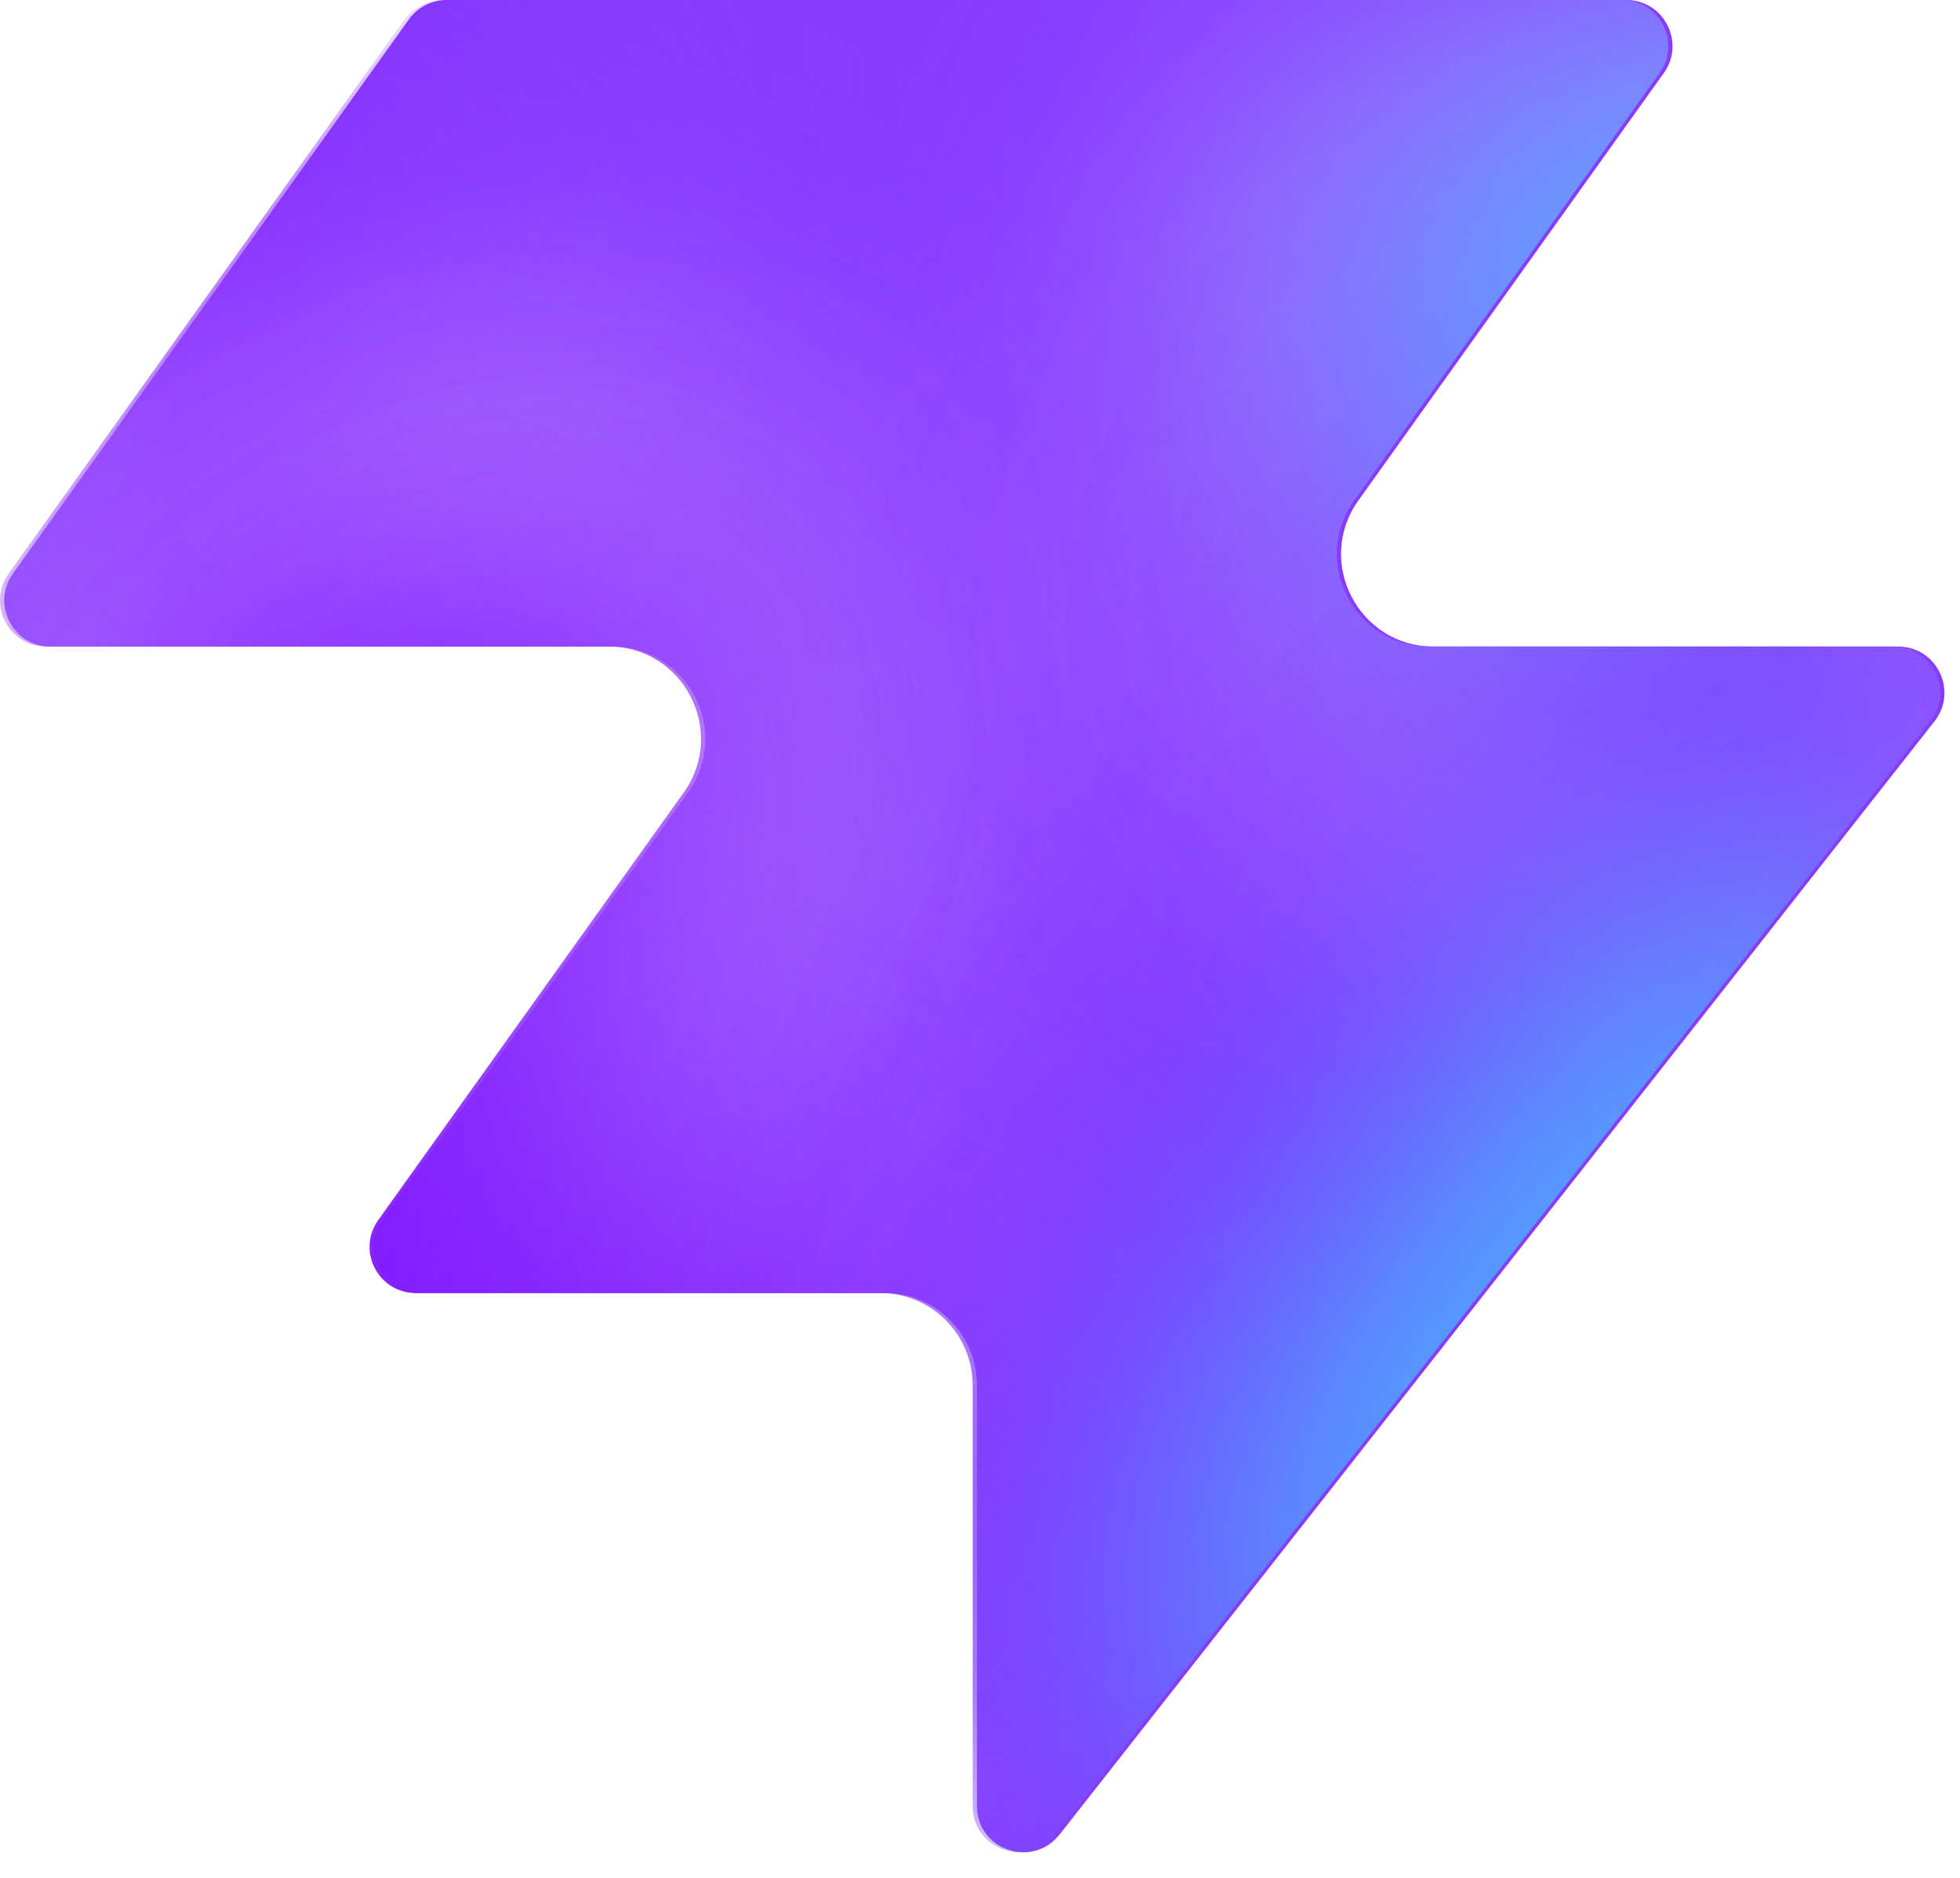
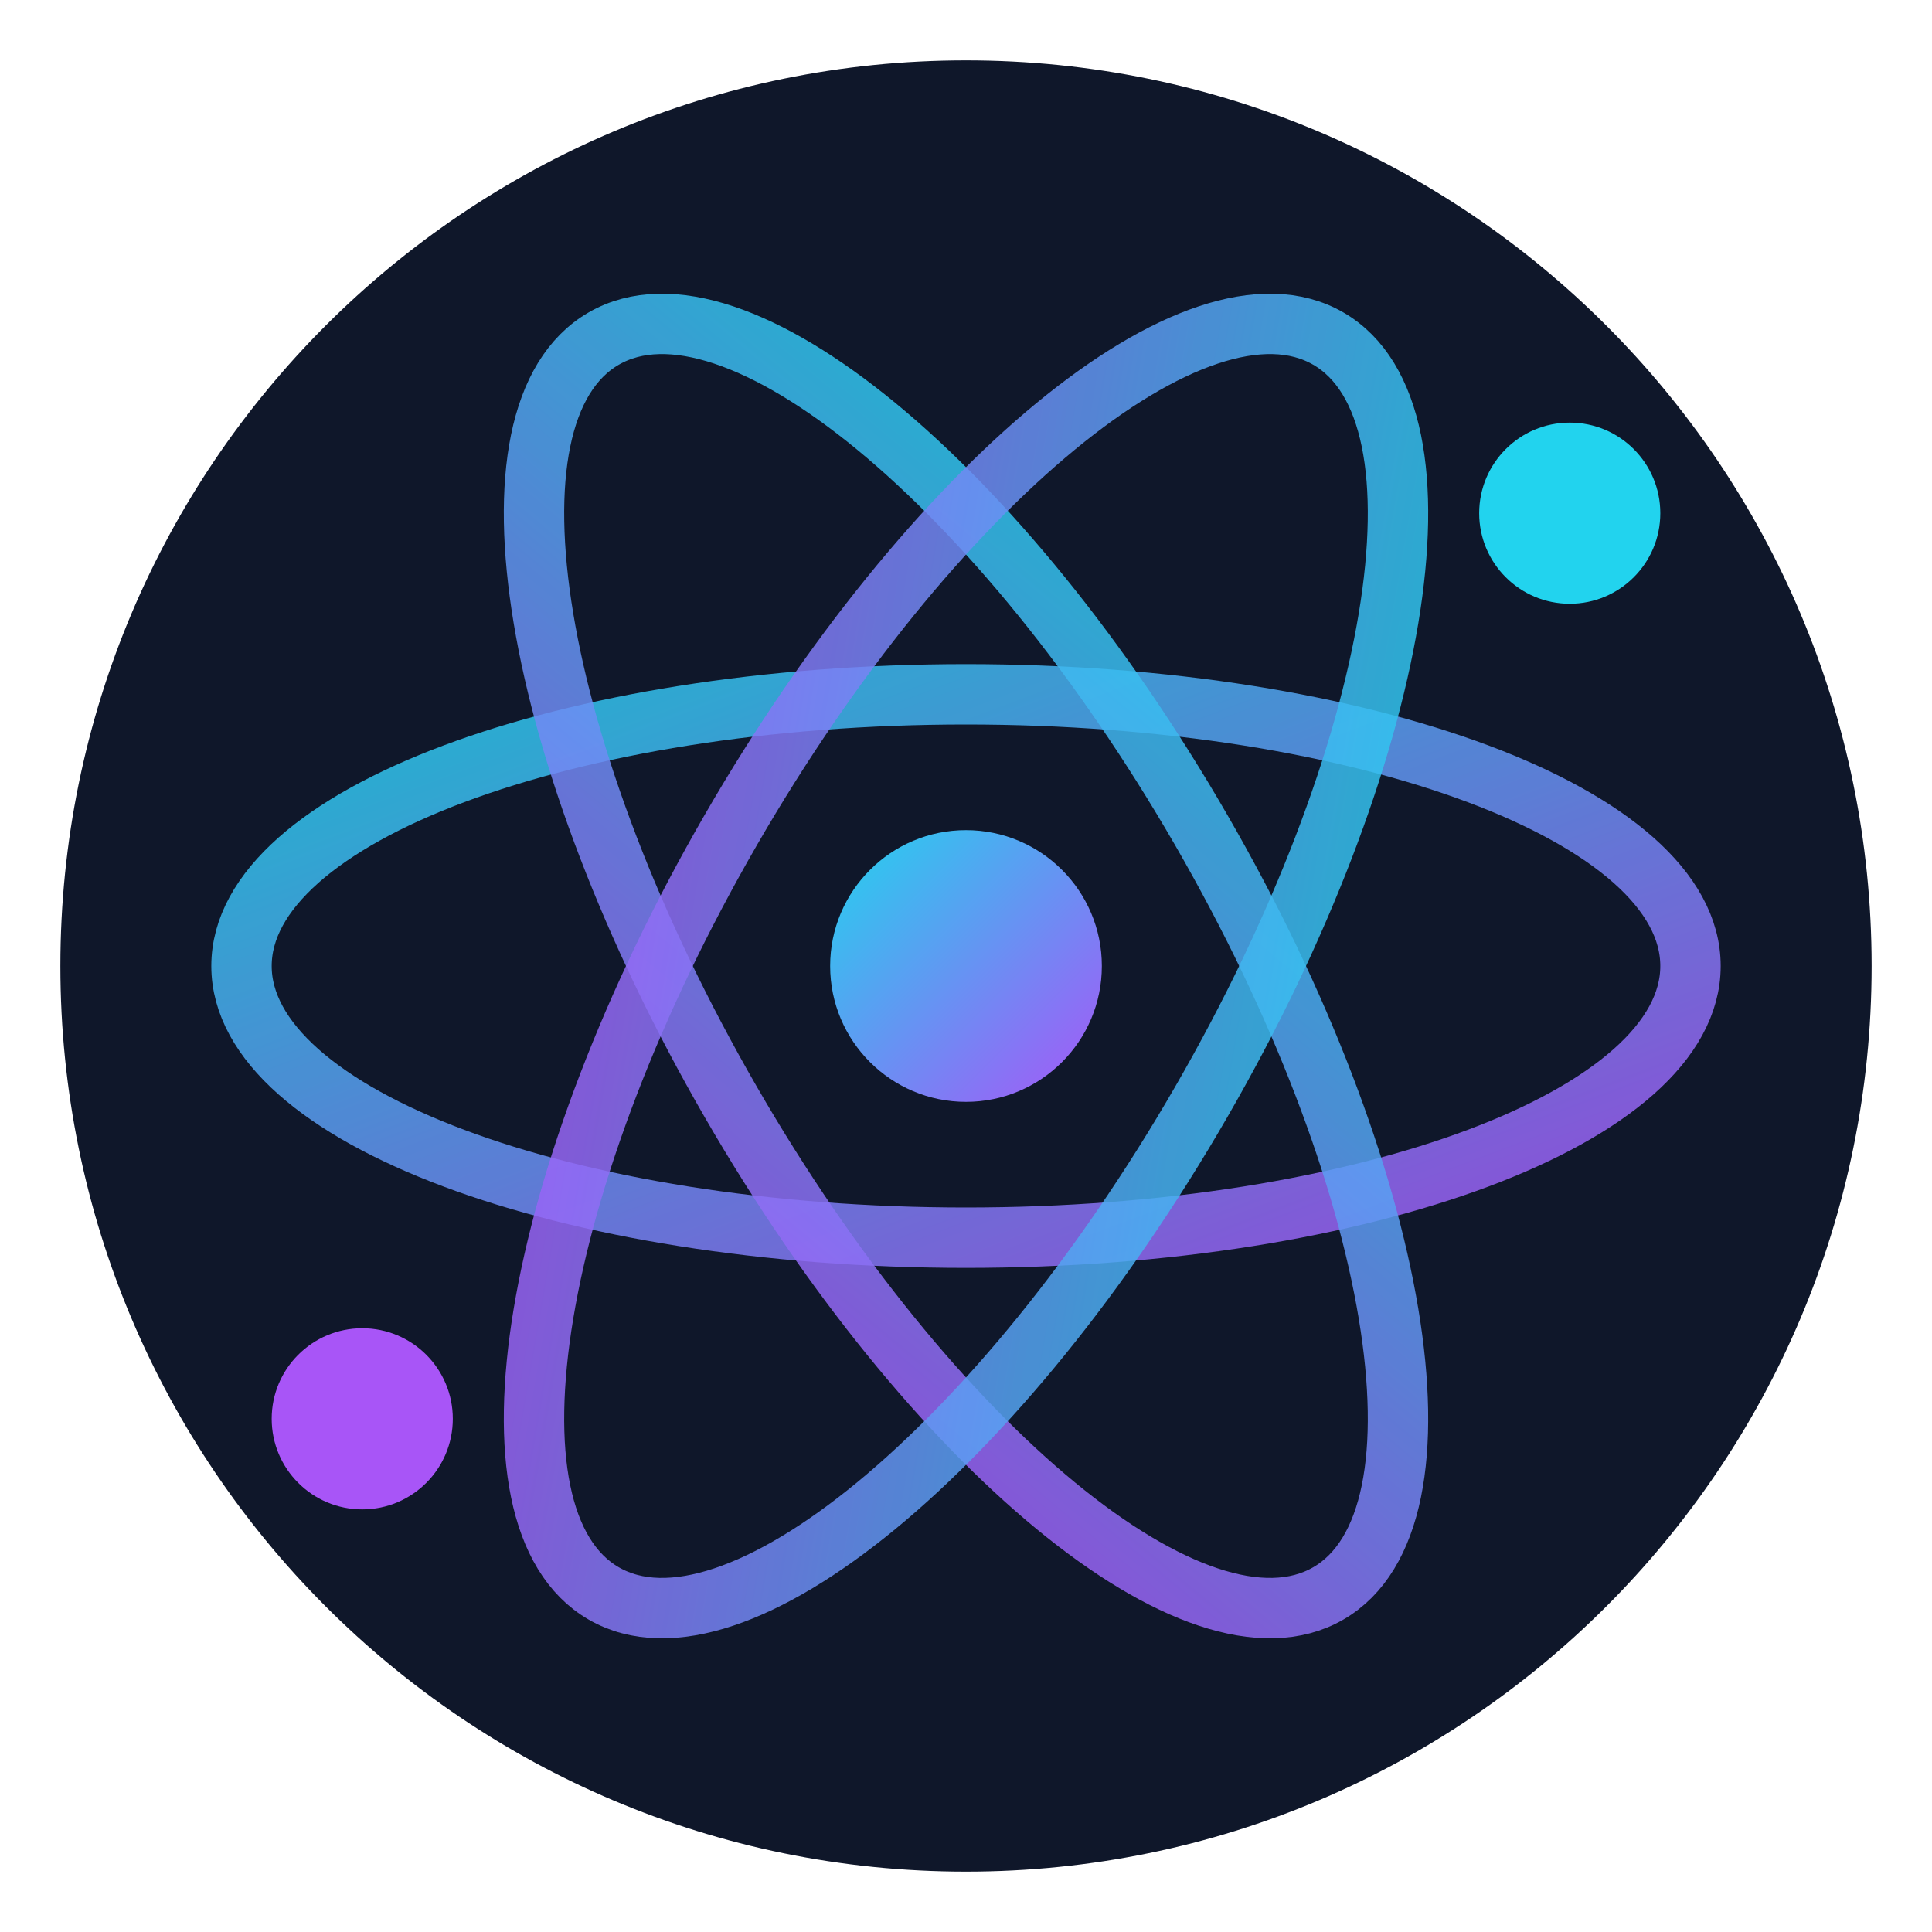
- <svg xmlns="http://www.w3.org/2000/svg" width="48" height="46" fill="none" viewBox="0 0 48 46">
-   <path fill="#863bff" d="M25.946 44.938c-.664.845-2.021.375-2.021-.698V33.937a2.26 2.26 0 0 0-2.262-2.262H10.287c-.92 0-1.456-1.04-.92-1.788l7.48-10.471c1.07-1.497 0-3.578-1.842-3.578H1.237c-.92 0-1.456-1.04-.92-1.788L10.013.474c.214-.297.556-.474.92-.474h28.894c.92 0 1.456 1.04.92 1.788l-7.48 10.471c-1.07 1.498 0 3.579 1.842 3.579h11.377c.943 0 1.473 1.088.89 1.83L25.947 44.94z" style="fill:#863bff;fill:color(display-p3 .525 .23 1);fill-opacity:1" />
-   <mask id="a" width="48" height="46" x="0" y="0" maskUnits="userSpaceOnUse" style="mask-type:alpha">
-     <path fill="#000" d="M25.842 44.938c-.664.844-2.021.375-2.021-.698V33.937a2.26 2.26 0 0 0-2.262-2.262H10.183c-.92 0-1.456-1.04-.92-1.788l7.48-10.471c1.07-1.498 0-3.579-1.842-3.579H1.133c-.92 0-1.456-1.04-.92-1.787L9.91.473c.214-.297.556-.474.92-.474h28.894c.92 0 1.456 1.04.92 1.788l-7.48 10.471c-1.07 1.498 0 3.578 1.842 3.578h11.377c.943 0 1.473 1.088.89 1.832L25.843 44.94z" style="fill:#000;fill-opacity:1" />
-   </mask>
-   <g mask="url(#a)">
-     <g filter="url(#b)">
-       <ellipse cx="5.508" cy="14.704" fill="#ede6ff" rx="5.508" ry="14.704" style="fill:#ede6ff;fill:color(display-p3 .927 .903 1);fill-opacity:1" transform="matrix(.00324 1 1 -.00324 -4.47 31.516)" />
-     </g>
-     <g filter="url(#c)">
-       <ellipse cx="10.399" cy="29.851" fill="#ede6ff" rx="10.399" ry="29.851" style="fill:#ede6ff;fill:color(display-p3 .927 .903 1);fill-opacity:1" transform="matrix(.00324 1 1 -.00324 -39.328 7.883)" />
-     </g>
-     <g filter="url(#d)">
-       <ellipse cx="5.508" cy="30.487" fill="#7e14ff" rx="5.508" ry="30.487" style="fill:#7e14ff;fill:color(display-p3 .492 .077 1);fill-opacity:1" transform="rotate(89.814 -25.913 -14.639)scale(1 -1)" />
-     </g>
-     <g filter="url(#e)">
-       <ellipse cx="5.508" cy="30.599" fill="#7e14ff" rx="5.508" ry="30.599" style="fill:#7e14ff;fill:color(display-p3 .492 .077 1);fill-opacity:1" transform="rotate(89.814 -32.644 -3.334)scale(1 -1)" />
-     </g>
-     <g filter="url(#f)">
-       <ellipse cx="5.508" cy="30.599" fill="#7e14ff" rx="5.508" ry="30.599" style="fill:#7e14ff;fill:color(display-p3 .492 .077 1);fill-opacity:1" transform="matrix(.00324 1 1 -.00324 -34.34 30.47)" />
-     </g>
-     <g filter="url(#g)">
-       <ellipse cx="14.072" cy="22.078" fill="#ede6ff" rx="14.072" ry="22.078" style="fill:#ede6ff;fill:color(display-p3 .927 .903 1);fill-opacity:1" transform="rotate(93.35 24.506 48.493)scale(-1 1)" />
-     </g>
-     <g filter="url(#h)">
-       <ellipse cx="3.47" cy="21.501" fill="#7e14ff" rx="3.47" ry="21.501" style="fill:#7e14ff;fill:color(display-p3 .492 .077 1);fill-opacity:1" transform="rotate(89.009 28.708 47.59)scale(-1 1)" />
-     </g>
-     <g filter="url(#i)">
-       <ellipse cx="3.47" cy="21.501" fill="#7e14ff" rx="3.47" ry="21.501" style="fill:#7e14ff;fill:color(display-p3 .492 .077 1);fill-opacity:1" transform="rotate(89.009 28.708 47.59)scale(-1 1)" />
-     </g>
-     <g filter="url(#j)">
-       <ellipse cx=".387" cy="8.972" fill="#7e14ff" rx="4.407" ry="29.108" style="fill:#7e14ff;fill:color(display-p3 .492 .077 1);fill-opacity:1" transform="rotate(39.51 .387 8.972)" />
-     </g>
-     <g filter="url(#k)">
-       <ellipse cx="47.523" cy="-6.092" fill="#7e14ff" rx="4.407" ry="29.108" style="fill:#7e14ff;fill:color(display-p3 .492 .077 1);fill-opacity:1" transform="rotate(37.892 47.523 -6.092)" />
-     </g>
-     <g filter="url(#l)">
-       <ellipse cx="41.412" cy="6.333" fill="#47bfff" rx="5.971" ry="9.665" style="fill:#47bfff;fill:color(display-p3 .28 .748 1);fill-opacity:1" transform="rotate(37.892 41.412 6.333)" />
-     </g>
-     <g filter="url(#m)">
-       <ellipse cx="-1.879" cy="38.332" fill="#7e14ff" rx="4.407" ry="29.108" style="fill:#7e14ff;fill:color(display-p3 .492 .077 1);fill-opacity:1" transform="rotate(37.892 -1.88 38.332)" />
-     </g>
-     <g filter="url(#n)">
-       <ellipse cx="-1.879" cy="38.332" fill="#7e14ff" rx="4.407" ry="29.108" style="fill:#7e14ff;fill:color(display-p3 .492 .077 1);fill-opacity:1" transform="rotate(37.892 -1.88 38.332)" />
-     </g>
-     <g filter="url(#o)">
-       <ellipse cx="35.651" cy="29.907" fill="#7e14ff" rx="4.407" ry="29.108" style="fill:#7e14ff;fill:color(display-p3 .492 .077 1);fill-opacity:1" transform="rotate(37.892 35.651 29.907)" />
-     </g>
-     <g filter="url(#p)">
-       <ellipse cx="38.418" cy="32.4" fill="#47bfff" rx="5.971" ry="15.297" style="fill:#47bfff;fill:color(display-p3 .28 .748 1);fill-opacity:1" transform="rotate(37.892 38.418 32.4)" />
-     </g>
-   </g>
+ <svg xmlns="http://www.w3.org/2000/svg" width="64" height="64" viewBox="0 0 64 64">
  <defs>
-     <filter id="b" width="60.045" height="41.654" x="-19.77" y="16.149" color-interpolation-filters="sRGB" filterUnits="userSpaceOnUse">
-       <feFlood flood-opacity="0" result="BackgroundImageFix" />
-       <feBlend in="SourceGraphic" in2="BackgroundImageFix" result="shape" />
-       <feGaussianBlur result="effect1_foregroundBlur_2002_17158" stdDeviation="7.659" />
-     </filter>
-     <filter id="c" width="90.34" height="51.437" x="-54.613" y="-7.533" color-interpolation-filters="sRGB" filterUnits="userSpaceOnUse">
-       <feFlood flood-opacity="0" result="BackgroundImageFix" />
-       <feBlend in="SourceGraphic" in2="BackgroundImageFix" result="shape" />
-       <feGaussianBlur result="effect1_foregroundBlur_2002_17158" stdDeviation="7.659" />
-     </filter>
-     <filter id="d" width="79.355" height="29.4" x="-49.64" y="2.03" color-interpolation-filters="sRGB" filterUnits="userSpaceOnUse">
-       <feFlood flood-opacity="0" result="BackgroundImageFix" />
-       <feBlend in="SourceGraphic" in2="BackgroundImageFix" result="shape" />
-       <feGaussianBlur result="effect1_foregroundBlur_2002_17158" stdDeviation="4.596" />
-     </filter>
-     <filter id="e" width="79.579" height="29.4" x="-45.045" y="20.029" color-interpolation-filters="sRGB" filterUnits="userSpaceOnUse">
-       <feFlood flood-opacity="0" result="BackgroundImageFix" />
-       <feBlend in="SourceGraphic" in2="BackgroundImageFix" result="shape" />
-       <feGaussianBlur result="effect1_foregroundBlur_2002_17158" stdDeviation="4.596" />
-     </filter>
-     <filter id="f" width="79.579" height="29.4" x="-43.513" y="21.178" color-interpolation-filters="sRGB" filterUnits="userSpaceOnUse">
-       <feFlood flood-opacity="0" result="BackgroundImageFix" />
-       <feBlend in="SourceGraphic" in2="BackgroundImageFix" result="shape" />
-       <feGaussianBlur result="effect1_foregroundBlur_2002_17158" stdDeviation="4.596" />
-     </filter>
-     <filter id="g" width="74.749" height="58.852" x="15.756" y="-17.901" color-interpolation-filters="sRGB" filterUnits="userSpaceOnUse">
-       <feFlood flood-opacity="0" result="BackgroundImageFix" />
-       <feBlend in="SourceGraphic" in2="BackgroundImageFix" result="shape" />
-       <feGaussianBlur result="effect1_foregroundBlur_2002_17158" stdDeviation="7.659" />
-     </filter>
-     <filter id="h" width="61.377" height="25.362" x="23.548" y="2.284" color-interpolation-filters="sRGB" filterUnits="userSpaceOnUse">
-       <feFlood flood-opacity="0" result="BackgroundImageFix" />
-       <feBlend in="SourceGraphic" in2="BackgroundImageFix" result="shape" />
-       <feGaussianBlur result="effect1_foregroundBlur_2002_17158" stdDeviation="4.596" />
-     </filter>
-     <filter id="i" width="61.377" height="25.362" x="23.548" y="2.284" color-interpolation-filters="sRGB" filterUnits="userSpaceOnUse">
-       <feFlood flood-opacity="0" result="BackgroundImageFix" />
-       <feBlend in="SourceGraphic" in2="BackgroundImageFix" result="shape" />
-       <feGaussianBlur result="effect1_foregroundBlur_2002_17158" stdDeviation="4.596" />
-     </filter>
-     <filter id="j" width="56.045" height="63.649" x="-27.636" y="-22.853" color-interpolation-filters="sRGB" filterUnits="userSpaceOnUse">
-       <feFlood flood-opacity="0" result="BackgroundImageFix" />
-       <feBlend in="SourceGraphic" in2="BackgroundImageFix" result="shape" />
-       <feGaussianBlur result="effect1_foregroundBlur_2002_17158" stdDeviation="4.596" />
-     </filter>
-     <filter id="k" width="54.814" height="64.646" x="20.116" y="-38.415" color-interpolation-filters="sRGB" filterUnits="userSpaceOnUse">
-       <feFlood flood-opacity="0" result="BackgroundImageFix" />
-       <feBlend in="SourceGraphic" in2="BackgroundImageFix" result="shape" />
-       <feGaussianBlur result="effect1_foregroundBlur_2002_17158" stdDeviation="4.596" />
-     </filter>
-     <filter id="l" width="33.541" height="35.313" x="24.641" y="-11.323" color-interpolation-filters="sRGB" filterUnits="userSpaceOnUse">
-       <feFlood flood-opacity="0" result="BackgroundImageFix" />
-       <feBlend in="SourceGraphic" in2="BackgroundImageFix" result="shape" />
-       <feGaussianBlur result="effect1_foregroundBlur_2002_17158" stdDeviation="4.596" />
-     </filter>
-     <filter id="m" width="54.814" height="64.646" x="-29.286" y="6.009" color-interpolation-filters="sRGB" filterUnits="userSpaceOnUse">
-       <feFlood flood-opacity="0" result="BackgroundImageFix" />
-       <feBlend in="SourceGraphic" in2="BackgroundImageFix" result="shape" />
-       <feGaussianBlur result="effect1_foregroundBlur_2002_17158" stdDeviation="4.596" />
-     </filter>
-     <filter id="n" width="54.814" height="64.646" x="-29.286" y="6.009" color-interpolation-filters="sRGB" filterUnits="userSpaceOnUse">
-       <feFlood flood-opacity="0" result="BackgroundImageFix" />
-       <feBlend in="SourceGraphic" in2="BackgroundImageFix" result="shape" />
-       <feGaussianBlur result="effect1_foregroundBlur_2002_17158" stdDeviation="4.596" />
-     </filter>
-     <filter id="o" width="54.814" height="64.646" x="8.244" y="-2.416" color-interpolation-filters="sRGB" filterUnits="userSpaceOnUse">
-       <feFlood flood-opacity="0" result="BackgroundImageFix" />
-       <feBlend in="SourceGraphic" in2="BackgroundImageFix" result="shape" />
-       <feGaussianBlur result="effect1_foregroundBlur_2002_17158" stdDeviation="4.596" />
-     </filter>
-     <filter id="p" width="39.409" height="43.623" x="18.713" y="10.588" color-interpolation-filters="sRGB" filterUnits="userSpaceOnUse">
-       <feFlood flood-opacity="0" result="BackgroundImageFix" />
-       <feBlend in="SourceGraphic" in2="BackgroundImageFix" result="shape" />
-       <feGaussianBlur result="effect1_foregroundBlur_2002_17158" stdDeviation="4.596" />
-     </filter>
+     <linearGradient id="qsGrad" x1="0" y1="0" x2="1" y2="1">
+       <stop offset="0%" stop-color="#22d3ee" />
+       <stop offset="100%" stop-color="#a855f7" />
+     </linearGradient>
  </defs>
+   <circle cx="32" cy="32" r="30" fill="#0f172a" />
+   <ellipse cx="32" cy="32" rx="24" ry="9" fill="none" stroke="url(#qsGrad)" stroke-width="2" opacity="0.85" />
+   <ellipse cx="32" cy="32" rx="24" ry="9" fill="none" stroke="url(#qsGrad)" stroke-width="2" opacity="0.85" transform="rotate(60 32 32)" />
+   <ellipse cx="32" cy="32" rx="24" ry="9" fill="none" stroke="url(#qsGrad)" stroke-width="2" opacity="0.85" transform="rotate(120 32 32)" />
+   <circle cx="32" cy="32" r="4.5" fill="url(#qsGrad)" />
+   <circle cx="52" cy="17" r="3" fill="#22d3ee" />
+   <circle cx="12" cy="47" r="3" fill="#a855f7" />
</svg>
